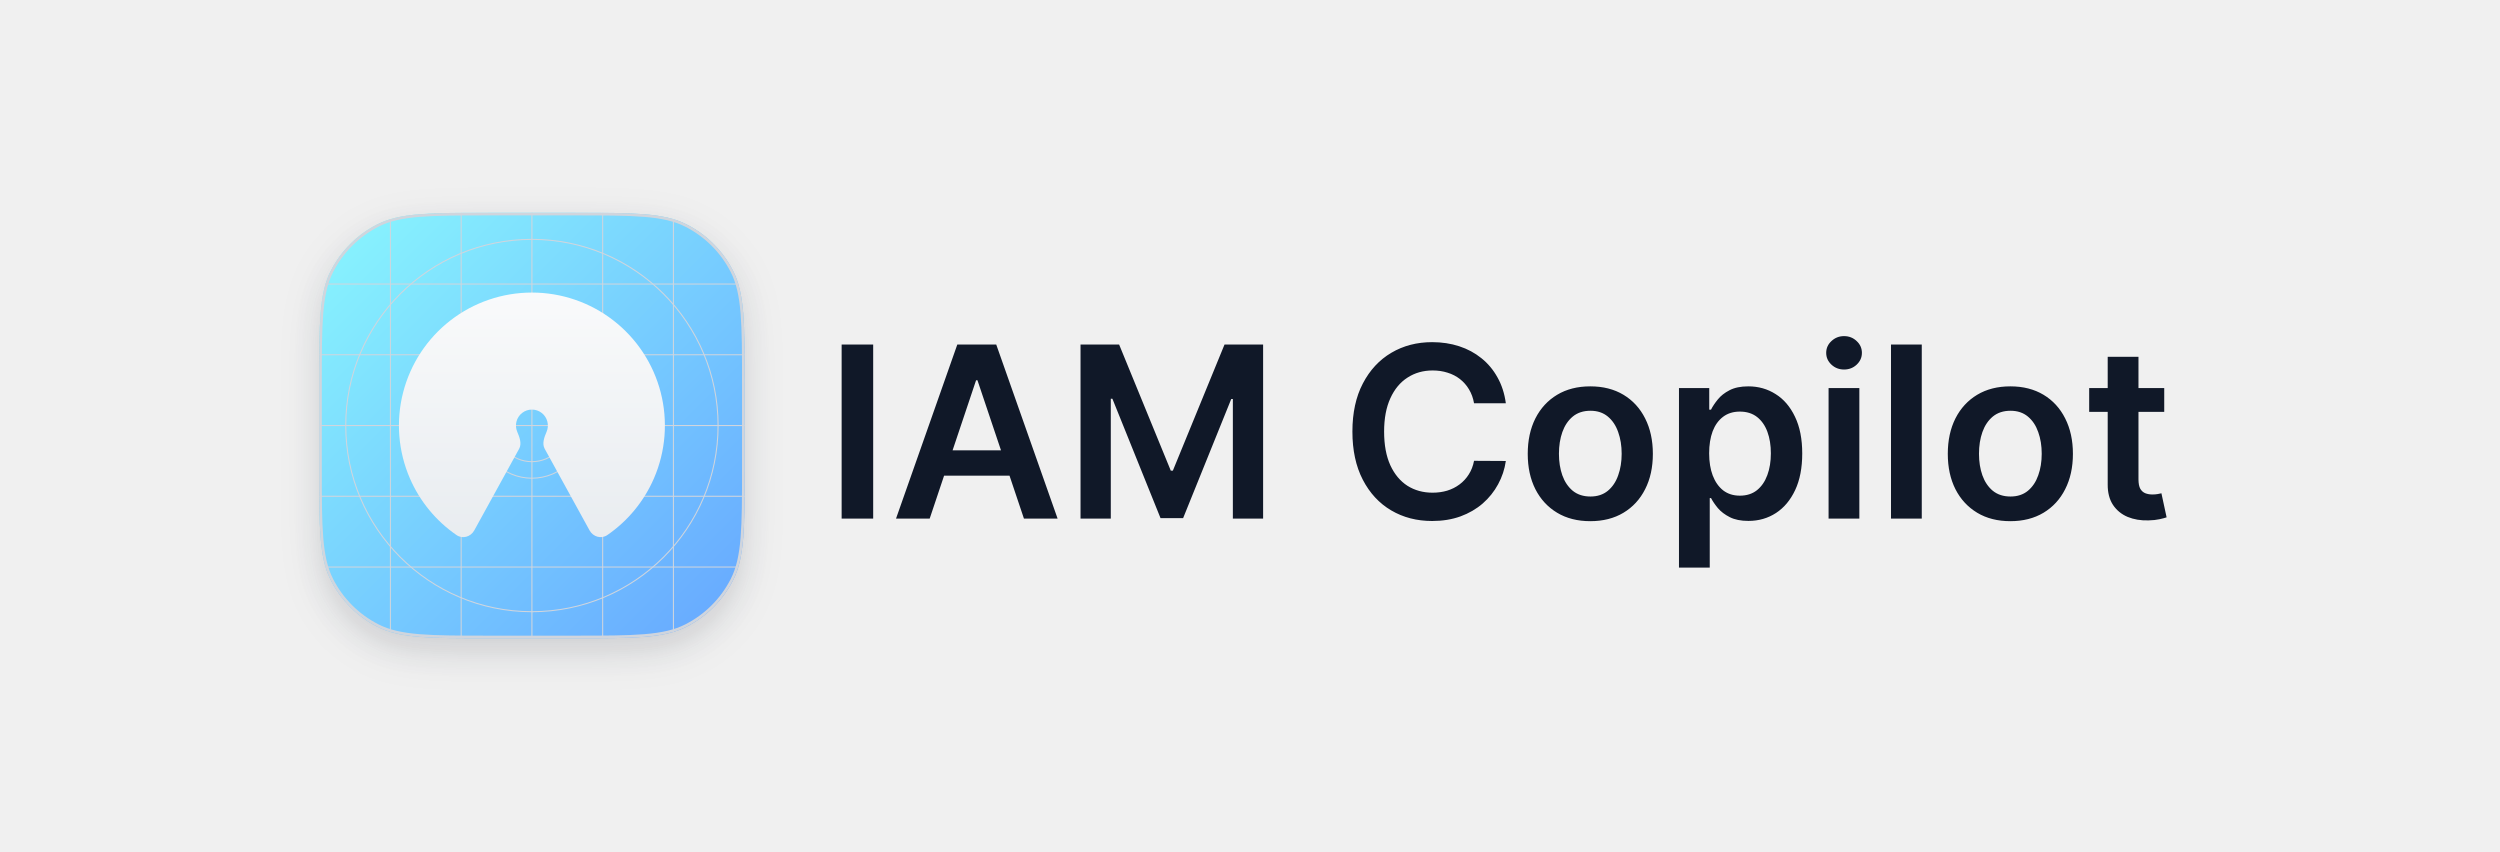
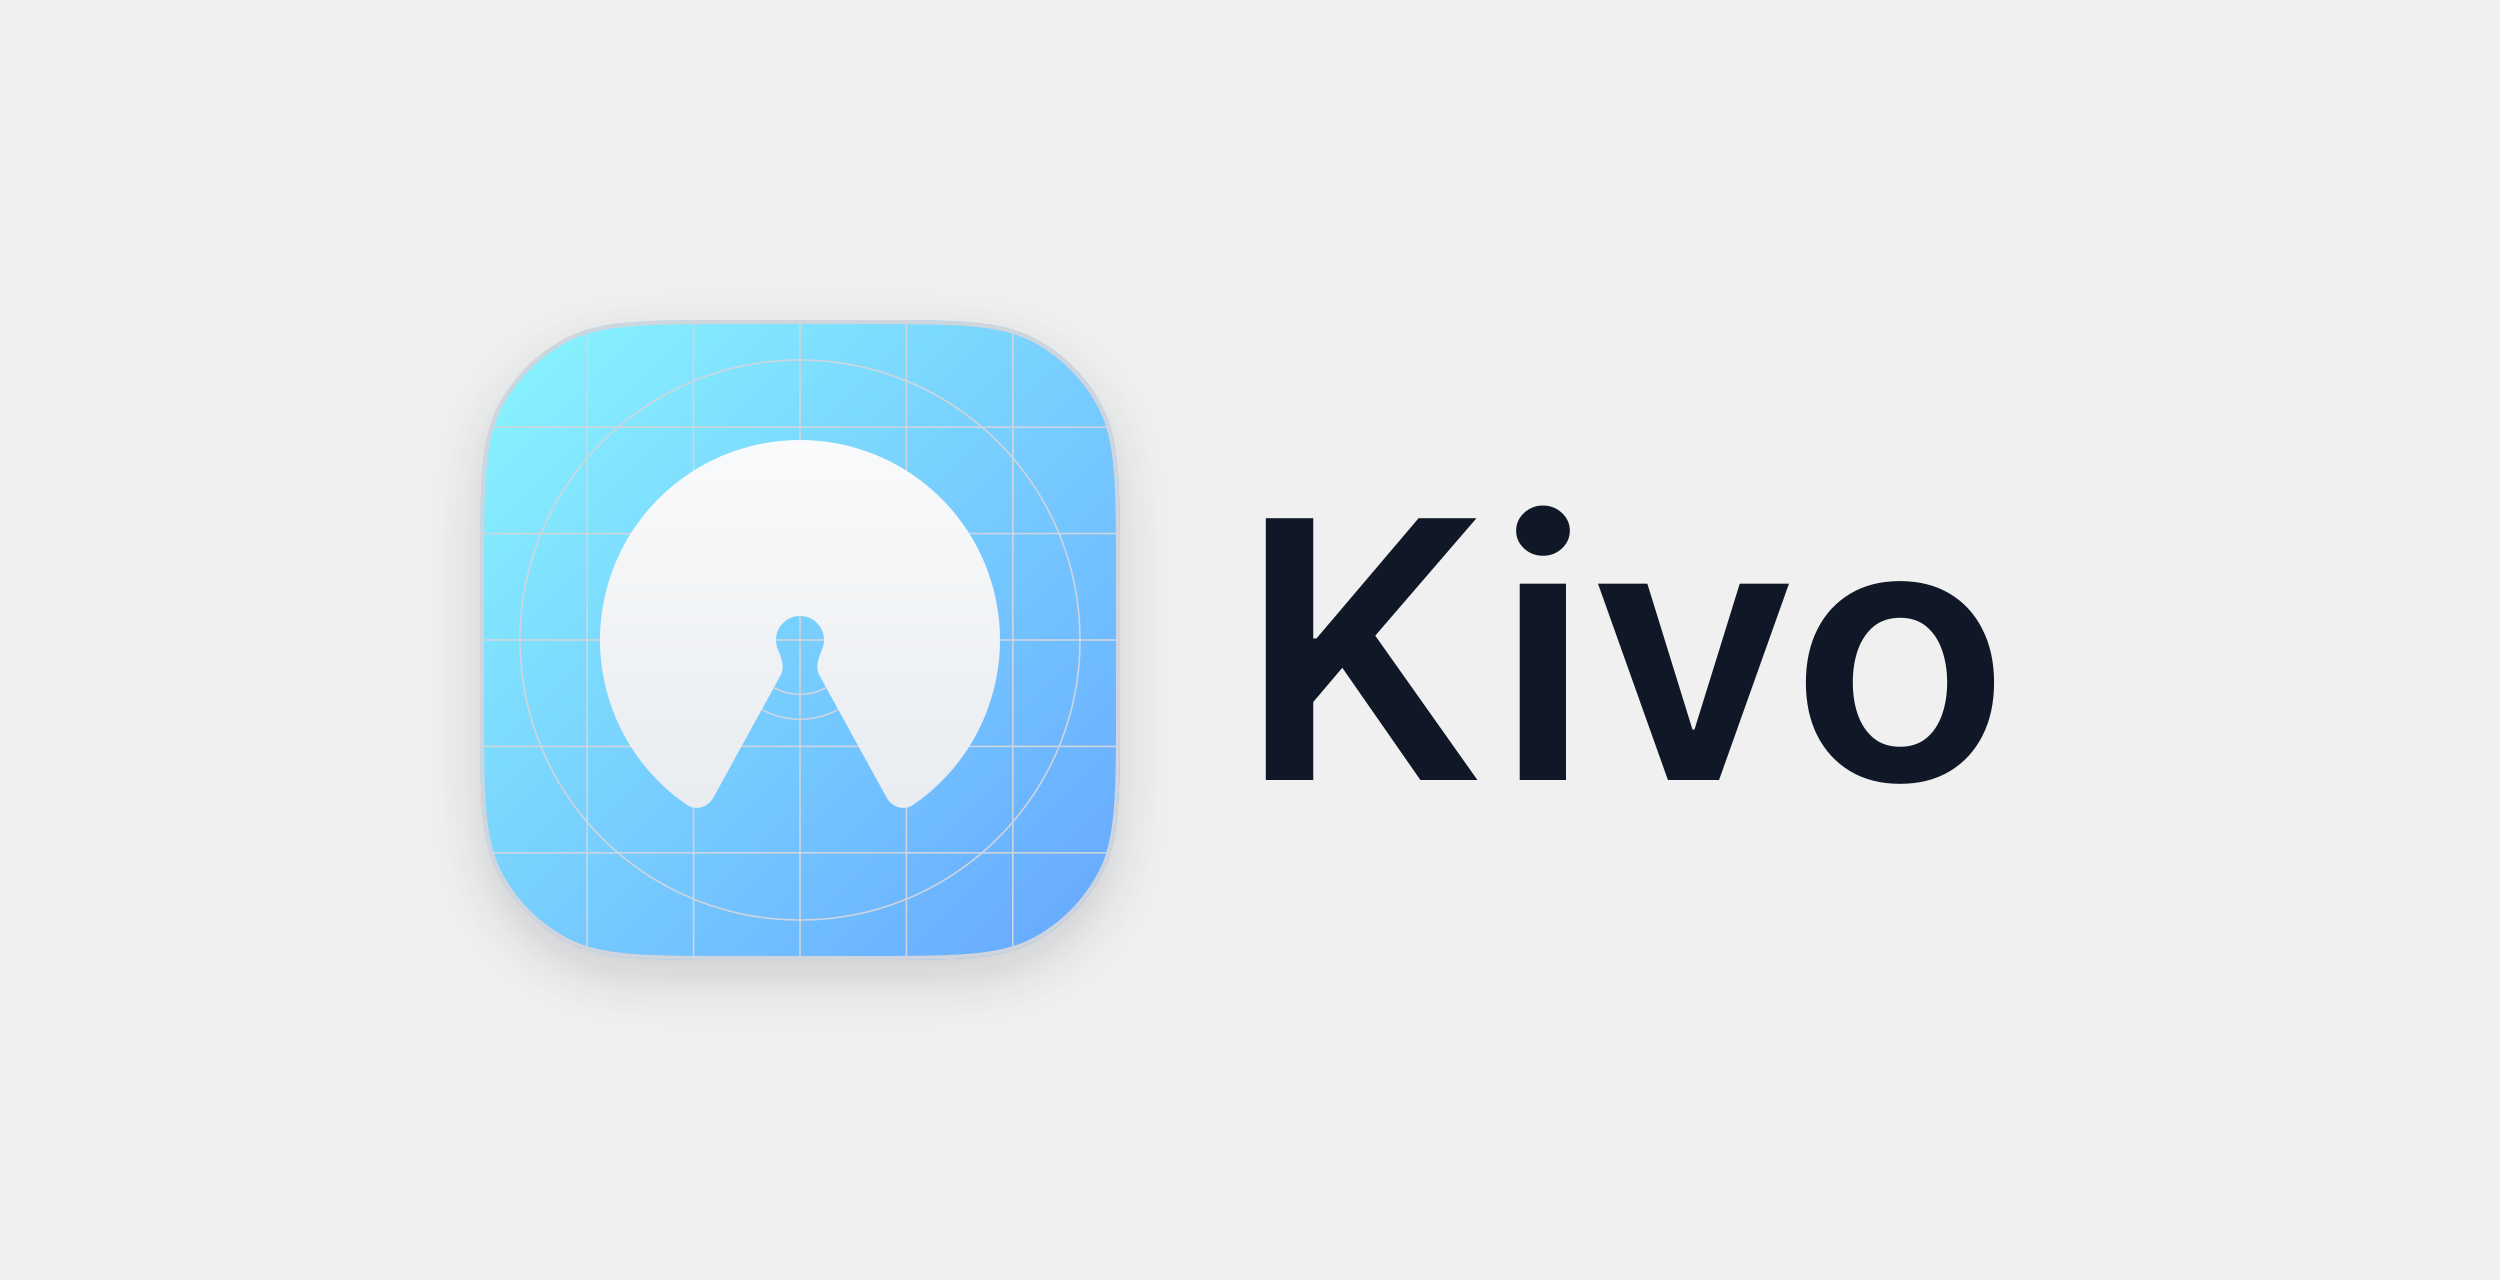
- <svg xmlns="http://www.w3.org/2000/svg" width="188" height="64" viewBox="0 0 188 64" fill="none">
-   <g filter="url(#filter0_dd_8542_595814)">
-     <g clip-path="url(#clip0_8542_595814)">
-       <path d="M24 28.8C24 24.32 24 22.079 24.872 20.368C25.639 18.863 26.863 17.639 28.368 16.872C30.079 16 32.32 16 36.8 16H43.2C47.68 16 49.921 16 51.632 16.872C53.137 17.639 54.361 18.863 55.128 20.368C56 22.079 56 24.32 56 28.8V35.2C56 39.68 56 41.921 55.128 43.632C54.361 45.137 53.137 46.361 51.632 47.128C49.921 48 47.68 48 43.2 48H36.8C32.32 48 30.079 48 28.368 47.128C26.863 46.361 25.639 45.137 24.872 43.632C24 41.921 24 39.68 24 35.2V28.8Z" fill="url(#paint0_linear_8542_595814)" />
-       <path fill-rule="evenodd" clip-rule="evenodd" d="M40 18.039C32.289 18.039 26.039 24.29 26.039 32C26.039 39.711 32.289 45.961 40 45.961C47.711 45.961 53.961 39.711 53.961 32C53.961 24.29 47.711 18.039 40 18.039ZM25.961 32C25.961 24.247 32.247 17.961 40 17.961C47.754 17.961 54.039 24.247 54.039 32C54.039 39.754 47.754 46.039 40 46.039C32.247 46.039 25.961 39.754 25.961 32Z" fill="#D0D5DD" />
+ <svg xmlns="http://www.w3.org/2000/svg" width="125" height="64" viewBox="0 0 125 64" fill="none">
+   <g filter="url(#filter0_dd_8619_2144)">
+     <g clip-path="url(#clip0_8619_2144)">
+       <path d="M24 28.8C24 24.32 24 22.079 24.872 20.368C25.639 18.863 26.863 17.639 28.368 16.872C30.079 16 32.32 16 36.8 16H43.2C47.68 16 49.921 16 51.632 16.872C53.137 17.639 54.361 18.863 55.128 20.368C56 22.079 56 24.32 56 28.8V35.2C56 39.68 56 41.921 55.128 43.632C54.361 45.137 53.137 46.361 51.632 47.128C49.921 48 47.68 48 43.2 48H36.8C32.32 48 30.079 48 28.368 47.128C26.863 46.361 25.639 45.137 24.872 43.632C24 41.921 24 39.68 24 35.2V28.8Z" fill="url(#paint0_linear_8619_2144)" />
+       <path fill-rule="evenodd" clip-rule="evenodd" d="M40 18.039C32.289 18.039 26.039 24.29 26.039 32C26.039 39.711 32.289 45.961 40 45.961C47.711 45.961 53.961 39.711 53.961 32C53.961 24.29 47.711 18.039 40 18.039ZM25.961 32C25.961 24.247 32.247 17.961 40 17.961C47.753 17.961 54.039 24.247 54.039 32C54.039 39.754 47.753 46.039 40 46.039C32.247 46.039 25.961 39.754 25.961 32Z" fill="#D0D5DD" />
      <path fill-rule="evenodd" clip-rule="evenodd" d="M40 28.078C37.834 28.078 36.078 29.834 36.078 32C36.078 34.166 37.834 35.923 40 35.923C42.166 35.923 43.922 34.166 43.922 32C43.922 29.834 42.166 28.078 40 28.078ZM36 32C36 29.791 37.791 28 40 28C42.209 28 44 29.791 44 32C44 34.209 42.209 36 40 36C37.791 36 36 34.209 36 32Z" fill="#D0D5DD" />
      <path fill-rule="evenodd" clip-rule="evenodd" d="M40 29.32C38.52 29.32 37.32 30.52 37.32 32C37.32 33.48 38.52 34.679 40 34.679C41.48 34.679 42.68 33.48 42.68 32C42.68 30.52 41.48 29.32 40 29.32ZM37.243 32C37.243 30.477 38.477 29.242 40 29.242C41.523 29.242 42.757 30.477 42.757 32C42.757 33.523 41.523 34.757 40 34.757C38.477 34.757 37.243 33.523 37.243 32Z" fill="#D0D5DD" />
      <path d="M39.961 16H40.039V48H39.961V16Z" fill="#D0D5DD" />
      <path d="M56 31.961L56 32.039L24 32.039L24 31.961L56 31.961Z" fill="#D0D5DD" />
      <path d="M50.602 16H50.68V48H50.602V16Z" fill="#D0D5DD" />
      <path d="M34.641 16H34.718V48H34.641V16Z" fill="#D0D5DD" />
      <path d="M45.282 16H45.359V48H45.282V16Z" fill="#D0D5DD" />
      <path d="M29.32 16H29.398V48H29.32V16Z" fill="#D0D5DD" />
      <path d="M56 42.602L56 42.679L24 42.679L24 42.602L56 42.602Z" fill="#D0D5DD" />
      <path d="M56 26.641L56 26.718L24 26.718L24 26.641L56 26.641Z" fill="#D0D5DD" />
      <path d="M56 37.281L56 37.359L24 37.359L24 37.281L56 37.281Z" fill="#D0D5DD" />
      <path d="M56 21.32L56 21.398L24 21.398L24 21.32L56 21.32Z" fill="#D0D5DD" />
-       <path d="M35.664 39.887C35.398 40.371 34.787 40.551 34.332 40.238C32.79 39.178 31.571 37.701 30.823 35.971C29.941 33.935 29.762 31.663 30.314 29.513C30.866 27.363 32.117 25.459 33.871 24.098C35.624 22.738 37.781 22 40 22C42.219 22 44.376 22.738 46.129 24.099C47.883 25.459 49.134 27.363 49.686 29.513C50.238 31.663 50.059 33.935 49.178 35.971C48.429 37.701 47.21 39.178 45.668 40.238C45.213 40.551 44.602 40.371 44.336 39.887L40.959 33.745C40.749 33.362 40.928 32.878 41.101 32.477C41.207 32.232 41.228 31.959 41.162 31.702C41.096 31.444 40.946 31.215 40.736 31.052C40.525 30.889 40.266 30.8 40 30.8C39.734 30.8 39.475 30.889 39.264 31.052C39.054 31.215 38.904 31.444 38.838 31.702C38.772 31.959 38.793 32.232 38.899 32.477C39.072 32.878 39.251 33.362 39.041 33.745L35.664 39.887Z" fill="url(#paint1_linear_8542_595814)" />
+       <path d="M35.664 39.887C35.398 40.371 34.787 40.551 34.332 40.238C32.79 39.178 31.571 37.701 30.823 35.971C29.941 33.935 29.762 31.663 30.314 29.513C30.866 27.363 32.117 25.459 33.871 24.098C35.624 22.738 37.781 22 40 22C42.219 22 44.376 22.738 46.129 24.099C47.883 25.459 49.134 27.363 49.686 29.513C50.238 31.663 50.059 33.935 49.178 35.971C48.429 37.701 47.21 39.178 45.668 40.238C45.213 40.551 44.602 40.371 44.336 39.887L40.959 33.745C40.749 33.362 40.928 32.878 41.101 32.477V32.477C41.207 32.232 41.228 31.959 41.162 31.702C41.096 31.444 40.946 31.215 40.736 31.052C40.525 30.889 40.266 30.8 40 30.8C39.734 30.8 39.475 30.889 39.264 31.052C39.054 31.215 38.904 31.444 38.838 31.702C38.772 31.959 38.793 32.232 38.899 32.477V32.477C39.072 32.878 39.251 33.362 39.041 33.745L35.664 39.887Z" fill="url(#paint1_linear_8619_2144)" />
    </g>
-     <path d="M24.1 28.8C24.1 26.558 24.1 24.883 24.209 23.554C24.317 22.226 24.534 21.253 24.961 20.413C25.718 18.927 26.927 17.718 28.413 16.961C29.253 16.534 30.226 16.317 31.554 16.209C32.883 16.1 34.558 16.1 36.8 16.1H43.2C45.442 16.1 47.117 16.1 48.446 16.209C49.774 16.317 50.747 16.534 51.587 16.961C53.073 17.718 54.282 18.927 55.039 20.413C55.467 21.253 55.683 22.226 55.791 23.554C55.9 24.883 55.9 26.558 55.9 28.8V35.2C55.9 37.442 55.9 39.117 55.791 40.446C55.683 41.774 55.467 42.747 55.039 43.587C54.282 45.073 53.073 46.282 51.587 47.039C50.747 47.467 49.774 47.683 48.446 47.791C47.117 47.9 45.442 47.9 43.2 47.9H36.8C34.558 47.9 32.883 47.9 31.554 47.791C30.226 47.683 29.253 47.467 28.413 47.039C26.927 46.282 25.718 45.073 24.961 43.587C24.534 42.747 24.317 41.774 24.209 40.446C24.1 39.117 24.1 37.442 24.1 35.2V28.8Z" stroke="#D0D5DD" stroke-width="0.2" />
+     <path d="M36.8 16.1H43.2C45.442 16.1 47.117 16.1 48.446 16.209C49.774 16.317 50.747 16.534 51.587 16.961C53.073 17.718 54.282 18.927 55.039 20.413C55.467 21.253 55.683 22.226 55.791 23.554C55.9 24.883 55.9 26.558 55.9 28.8V35.2C55.9 37.442 55.9 39.117 55.791 40.446C55.683 41.774 55.467 42.747 55.039 43.587C54.282 45.073 53.073 46.282 51.587 47.039C50.747 47.467 49.774 47.683 48.446 47.791C47.117 47.9 45.442 47.9 43.2 47.9H36.8C34.558 47.9 32.883 47.9 31.554 47.791C30.226 47.683 29.253 47.467 28.413 47.039C26.927 46.282 25.718 45.073 24.961 43.587C24.534 42.747 24.317 41.774 24.209 40.446C24.1 39.117 24.1 37.442 24.1 35.2V28.8C24.1 26.558 24.1 24.883 24.209 23.554C24.317 22.226 24.534 21.253 24.961 20.413C25.718 18.927 26.927 17.718 28.413 16.961C29.253 16.534 30.226 16.317 31.554 16.209C32.883 16.1 34.558 16.1 36.8 16.1Z" stroke="#D0D5DD" stroke-width="0.2" />
  </g>
-   <path d="M65.663 25.909V39H63.291V25.909H65.663ZM69.912 39H67.38L71.989 25.909H74.917L79.532 39H77.001L73.504 28.594H73.402L69.912 39ZM69.995 33.867H76.898V35.772H69.995V33.867ZM81.256 25.909H84.158L88.044 35.395H88.198L92.084 25.909H94.986V39H92.711V30.006H92.589L88.971 38.962H87.271L83.653 29.987H83.532V39H81.256V25.909ZM113.239 30.326H110.848C110.78 29.934 110.654 29.587 110.471 29.284C110.288 28.977 110.06 28.717 109.787 28.504C109.514 28.291 109.203 28.131 108.854 28.025C108.509 27.914 108.136 27.859 107.735 27.859C107.023 27.859 106.393 28.038 105.843 28.396C105.293 28.749 104.863 29.269 104.552 29.955C104.241 30.637 104.085 31.47 104.085 32.455C104.085 33.456 104.241 34.3 104.552 34.986C104.867 35.668 105.298 36.183 105.843 36.533C106.393 36.878 107.021 37.05 107.729 37.05C108.121 37.05 108.487 36.999 108.828 36.897C109.173 36.791 109.482 36.635 109.755 36.43C110.032 36.226 110.264 35.974 110.452 35.676C110.643 35.378 110.776 35.037 110.848 34.653L113.239 34.666C113.149 35.288 112.955 35.872 112.657 36.418C112.363 36.963 111.977 37.445 111.5 37.862C111.023 38.276 110.464 38.599 109.825 38.834C109.186 39.064 108.477 39.179 107.697 39.179C106.546 39.179 105.519 38.913 104.616 38.38C103.712 37.847 103.001 37.078 102.481 36.072C101.961 35.067 101.701 33.861 101.701 32.455C101.701 31.044 101.963 29.838 102.487 28.837C103.011 27.831 103.725 27.062 104.629 26.529C105.532 25.996 106.555 25.73 107.697 25.73C108.425 25.73 109.103 25.832 109.729 26.037C110.356 26.241 110.914 26.542 111.404 26.938C111.894 27.33 112.297 27.812 112.612 28.383C112.932 28.95 113.141 29.597 113.239 30.326ZM119.591 39.192C118.632 39.192 117.801 38.981 117.098 38.559C116.395 38.137 115.849 37.547 115.461 36.788C115.078 36.03 114.886 35.144 114.886 34.129C114.886 33.115 115.078 32.227 115.461 31.464C115.849 30.701 116.395 30.109 117.098 29.687C117.801 29.265 118.632 29.054 119.591 29.054C120.55 29.054 121.381 29.265 122.084 29.687C122.787 30.109 123.33 30.701 123.714 31.464C124.101 32.227 124.295 33.115 124.295 34.129C124.295 35.144 124.101 36.03 123.714 36.788C123.33 37.547 122.787 38.137 122.084 38.559C121.381 38.981 120.55 39.192 119.591 39.192ZM119.604 37.338C120.123 37.338 120.558 37.195 120.907 36.91C121.257 36.62 121.517 36.232 121.687 35.746C121.862 35.261 121.949 34.719 121.949 34.123C121.949 33.522 121.862 32.979 121.687 32.493C121.517 32.003 121.257 31.613 120.907 31.323C120.558 31.033 120.123 30.889 119.604 30.889C119.071 30.889 118.628 31.033 118.274 31.323C117.925 31.613 117.662 32.003 117.488 32.493C117.317 32.979 117.232 33.522 117.232 34.123C117.232 34.719 117.317 35.261 117.488 35.746C117.662 36.232 117.925 36.62 118.274 36.91C118.628 37.195 119.071 37.338 119.604 37.338ZM126.259 42.682V29.182H128.535V30.805H128.669C128.788 30.567 128.957 30.313 129.174 30.045C129.391 29.772 129.685 29.54 130.056 29.348C130.427 29.152 130.9 29.054 131.475 29.054C132.234 29.054 132.918 29.248 133.527 29.636C134.141 30.019 134.626 30.588 134.984 31.342C135.347 32.092 135.528 33.013 135.528 34.104C135.528 35.182 135.351 36.098 134.997 36.852C134.643 37.606 134.162 38.182 133.553 38.578C132.943 38.974 132.253 39.173 131.482 39.173C130.919 39.173 130.452 39.079 130.082 38.891C129.711 38.704 129.413 38.478 129.187 38.214C128.965 37.945 128.793 37.692 128.669 37.453H128.573V42.682H126.259ZM128.528 34.091C128.528 34.726 128.618 35.282 128.797 35.759C128.98 36.236 129.242 36.609 129.583 36.878C129.928 37.142 130.346 37.274 130.836 37.274C131.347 37.274 131.776 37.138 132.121 36.865C132.466 36.588 132.726 36.211 132.901 35.734C133.08 35.252 133.169 34.705 133.169 34.091C133.169 33.481 133.082 32.94 132.907 32.467C132.732 31.994 132.472 31.624 132.127 31.355C131.782 31.087 131.352 30.952 130.836 30.952C130.342 30.952 129.922 31.082 129.577 31.342C129.232 31.602 128.969 31.967 128.79 32.435C128.616 32.904 128.528 33.456 128.528 34.091ZM137.509 39V29.182H139.823V39H137.509ZM138.673 27.788C138.306 27.788 137.991 27.667 137.727 27.424C137.462 27.177 137.33 26.881 137.33 26.535C137.33 26.186 137.462 25.89 137.727 25.647C137.991 25.4 138.306 25.276 138.673 25.276C139.043 25.276 139.359 25.4 139.619 25.647C139.883 25.89 140.015 26.186 140.015 26.535C140.015 26.881 139.883 27.177 139.619 27.424C139.359 27.667 139.043 27.788 138.673 27.788ZM144.517 25.909V39H142.203V25.909H144.517ZM151.179 39.192C150.22 39.192 149.389 38.981 148.686 38.559C147.983 38.137 147.437 37.547 147.049 36.788C146.666 36.03 146.474 35.144 146.474 34.129C146.474 33.115 146.666 32.227 147.049 31.464C147.437 30.701 147.983 30.109 148.686 29.687C149.389 29.265 150.22 29.054 151.179 29.054C152.137 29.054 152.968 29.265 153.672 29.687C154.375 30.109 154.918 30.701 155.301 31.464C155.689 32.227 155.883 33.115 155.883 34.129C155.883 35.144 155.689 36.03 155.301 36.788C154.918 37.547 154.375 38.137 153.672 38.559C152.968 38.981 152.137 39.192 151.179 39.192ZM151.191 37.338C151.711 37.338 152.146 37.195 152.495 36.91C152.845 36.62 153.105 36.232 153.275 35.746C153.45 35.261 153.537 34.719 153.537 34.123C153.537 33.522 153.45 32.979 153.275 32.493C153.105 32.003 152.845 31.613 152.495 31.323C152.146 31.033 151.711 30.889 151.191 30.889C150.659 30.889 150.216 31.033 149.862 31.323C149.512 31.613 149.25 32.003 149.076 32.493C148.905 32.979 148.82 33.522 148.82 34.123C148.82 34.719 148.905 35.261 149.076 35.746C149.25 36.232 149.512 36.62 149.862 36.91C150.216 37.195 150.659 37.338 151.191 37.338ZM162.75 29.182V30.972H157.106V29.182H162.75ZM158.499 26.829H160.813V36.047C160.813 36.358 160.86 36.597 160.954 36.763C161.052 36.925 161.18 37.035 161.337 37.095C161.495 37.155 161.67 37.185 161.861 37.185C162.006 37.185 162.138 37.174 162.258 37.153C162.381 37.131 162.475 37.112 162.539 37.095L162.929 38.904C162.805 38.947 162.628 38.994 162.398 39.045C162.172 39.096 161.895 39.126 161.567 39.134C160.988 39.151 160.466 39.064 160.001 38.872C159.537 38.676 159.168 38.374 158.895 37.965C158.627 37.555 158.495 37.044 158.499 36.43V26.829Z" fill="#101828" />
+   <path d="M63.291 39V25.909H65.663V31.924H65.822L70.93 25.909H73.825L68.763 31.783L73.87 39H71.019L67.114 33.388L65.663 35.101V39H63.291ZM75.986 39V29.182H78.3V39H75.986ZM77.149 27.788C76.783 27.788 76.467 27.667 76.203 27.424C75.939 27.177 75.807 26.881 75.807 26.535C75.807 26.186 75.939 25.89 76.203 25.647C76.467 25.4 76.783 25.276 77.149 25.276C77.52 25.276 77.835 25.4 78.095 25.647C78.359 25.89 78.492 26.186 78.492 26.535C78.492 26.881 78.359 27.177 78.095 27.424C77.835 27.667 77.52 27.788 77.149 27.788ZM89.449 29.182L85.953 39H83.396L79.899 29.182H82.367L84.623 36.475H84.725L86.988 29.182H89.449ZM94.999 39.192C94.04 39.192 93.209 38.981 92.506 38.559C91.803 38.137 91.257 37.547 90.87 36.788C90.486 36.03 90.294 35.144 90.294 34.129C90.294 33.115 90.486 32.227 90.87 31.464C91.257 30.701 91.803 30.109 92.506 29.687C93.209 29.265 94.04 29.054 94.999 29.054C95.958 29.054 96.789 29.265 97.492 29.687C98.195 30.109 98.738 30.701 99.122 31.464C99.51 32.227 99.704 33.115 99.704 34.129C99.704 35.144 99.51 36.03 99.122 36.788C98.738 37.547 98.195 38.137 97.492 38.559C96.789 38.981 95.958 39.192 94.999 39.192ZM95.012 37.338C95.532 37.338 95.966 37.195 96.316 36.91C96.665 36.62 96.925 36.232 97.096 35.746C97.27 35.261 97.358 34.719 97.358 34.123C97.358 33.522 97.27 32.979 97.096 32.493C96.925 32.003 96.665 31.613 96.316 31.323C95.966 31.033 95.532 30.889 95.012 30.889C94.479 30.889 94.036 31.033 93.682 31.323C93.333 31.613 93.071 32.003 92.896 32.493C92.725 32.979 92.64 33.522 92.64 34.123C92.64 34.719 92.725 35.261 92.896 35.746C93.071 36.232 93.333 36.62 93.682 36.91C94.036 37.195 94.479 37.338 95.012 37.338Z" fill="#101828" />
  <defs>
-     <filter id="filter0_dd_8542_595814" x="21" y="14" width="38" height="38" filterUnits="userSpaceOnUse" color-interpolation-filters="sRGB">
+     <filter id="filter0_dd_8619_2144" x="21" y="14" width="38" height="38" filterUnits="userSpaceOnUse" color-interpolation-filters="sRGB">
      <feFlood flood-opacity="0" result="BackgroundImageFix" />
      <feColorMatrix in="SourceAlpha" type="matrix" values="0 0 0 0 0 0 0 0 0 0 0 0 0 0 0 0 0 0 127 0" result="hardAlpha" />
      <feOffset dy="1" />
      <feGaussianBlur stdDeviation="1" />
      <feColorMatrix type="matrix" values="0 0 0 0 0.063 0 0 0 0 0.094 0 0 0 0 0.157 0 0 0 0.06 0" />
-       <feBlend mode="normal" in2="BackgroundImageFix" result="effect1_dropShadow_8542_595814" />
+       <feBlend mode="normal" in2="BackgroundImageFix" result="effect1_dropShadow_8619_2144" />
      <feColorMatrix in="SourceAlpha" type="matrix" values="0 0 0 0 0 0 0 0 0 0 0 0 0 0 0 0 0 0 127 0" result="hardAlpha" />
      <feOffset dy="1" />
      <feGaussianBlur stdDeviation="1.5" />
      <feColorMatrix type="matrix" values="0 0 0 0 0.063 0 0 0 0 0.094 0 0 0 0 0.157 0 0 0 0.1 0" />
-       <feBlend mode="normal" in2="effect1_dropShadow_8542_595814" result="effect2_dropShadow_8542_595814" />
-       <feBlend mode="normal" in="SourceGraphic" in2="effect2_dropShadow_8542_595814" result="shape" />
+       <feBlend mode="normal" in2="effect1_dropShadow_8619_2144" result="effect2_dropShadow_8619_2144" />
+       <feBlend mode="normal" in="SourceGraphic" in2="effect2_dropShadow_8619_2144" result="shape" />
    </filter>
-     <linearGradient id="paint0_linear_8542_595814" x1="24" y1="16" x2="56" y2="48" gradientUnits="userSpaceOnUse">
+     <linearGradient id="paint0_linear_8619_2144" x1="24" y1="16" x2="56" y2="48" gradientUnits="userSpaceOnUse">
      <stop stop-color="#89F7FE" />
      <stop offset="1" stop-color="#66A6FF" />
    </linearGradient>
-     <linearGradient id="paint1_linear_8542_595814" x1="40" y1="22" x2="40" y2="42" gradientUnits="userSpaceOnUse">
+     <linearGradient id="paint1_linear_8619_2144" x1="40" y1="22" x2="40" y2="42" gradientUnits="userSpaceOnUse">
      <stop stop-color="#F9FAFB" />
      <stop offset="1" stop-color="#E7EBEF" />
    </linearGradient>
-     <clipPath id="clip0_8542_595814">
+     <clipPath id="clip0_8619_2144">
      <path d="M24 28.8C24 24.32 24 22.079 24.872 20.368C25.639 18.863 26.863 17.639 28.368 16.872C30.079 16 32.32 16 36.8 16H43.2C47.68 16 49.921 16 51.632 16.872C53.137 17.639 54.361 18.863 55.128 20.368C56 22.079 56 24.32 56 28.8V35.2C56 39.68 56 41.921 55.128 43.632C54.361 45.137 53.137 46.361 51.632 47.128C49.921 48 47.68 48 43.2 48H36.8C32.32 48 30.079 48 28.368 47.128C26.863 46.361 25.639 45.137 24.872 43.632C24 41.921 24 39.68 24 35.2V28.8Z" fill="white" />
    </clipPath>
  </defs>
</svg>
